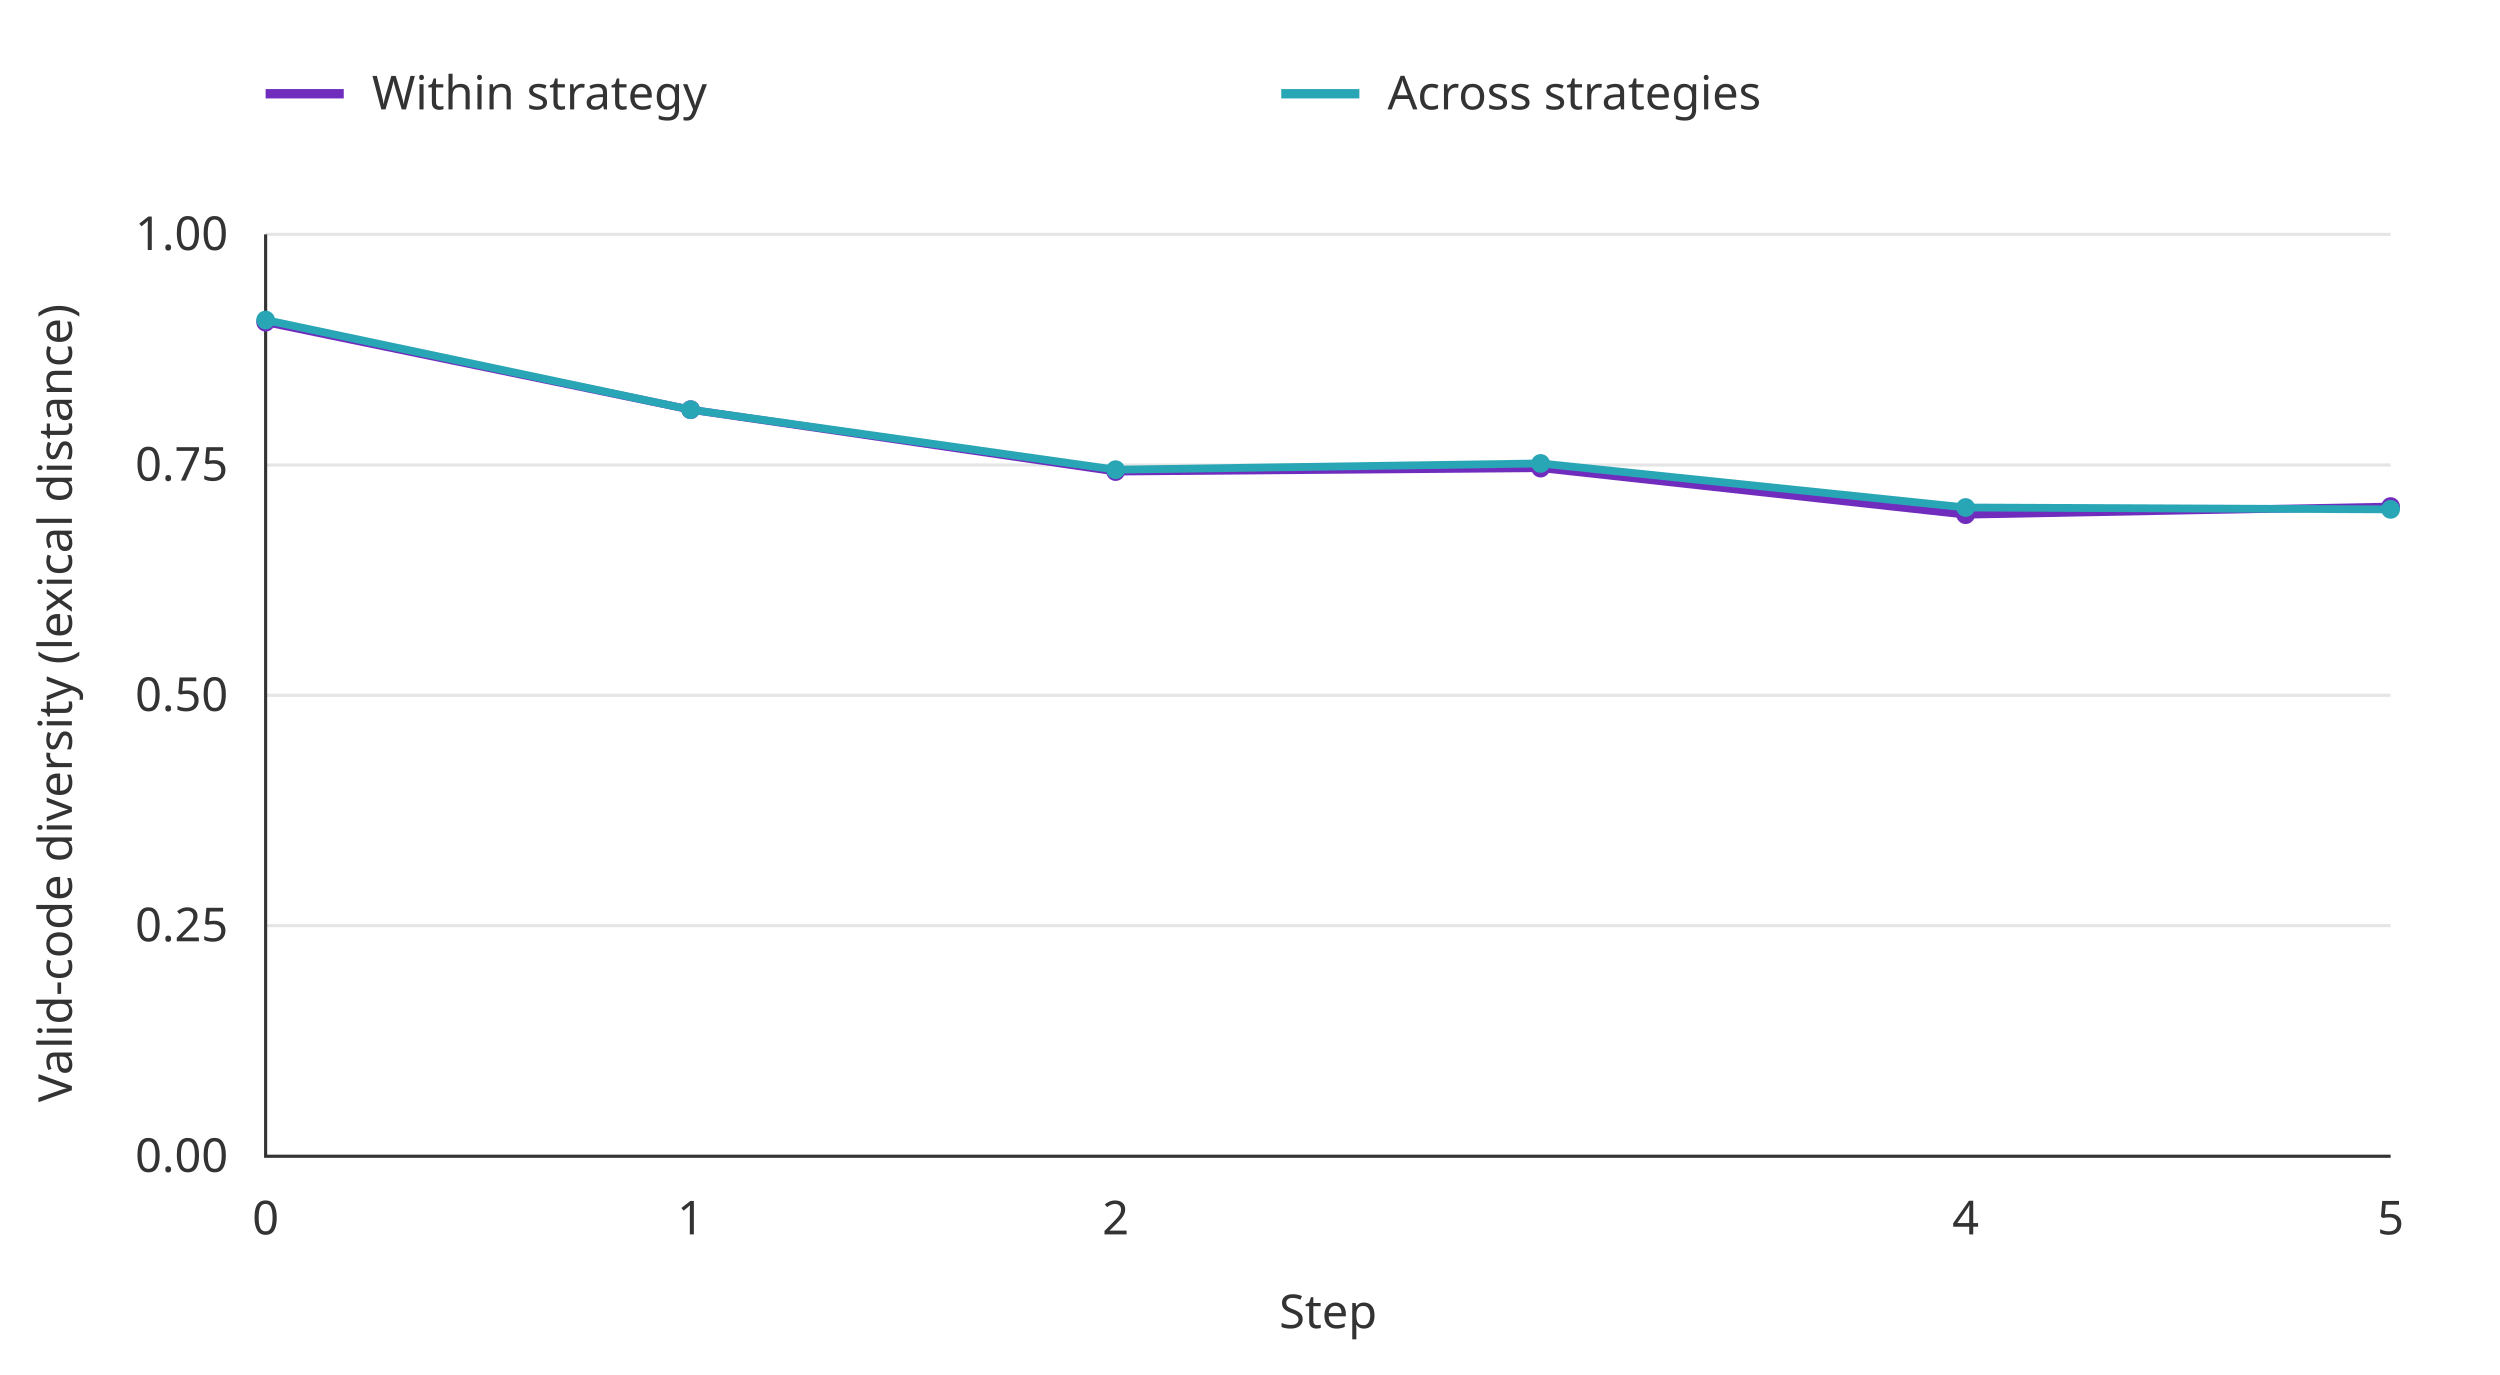
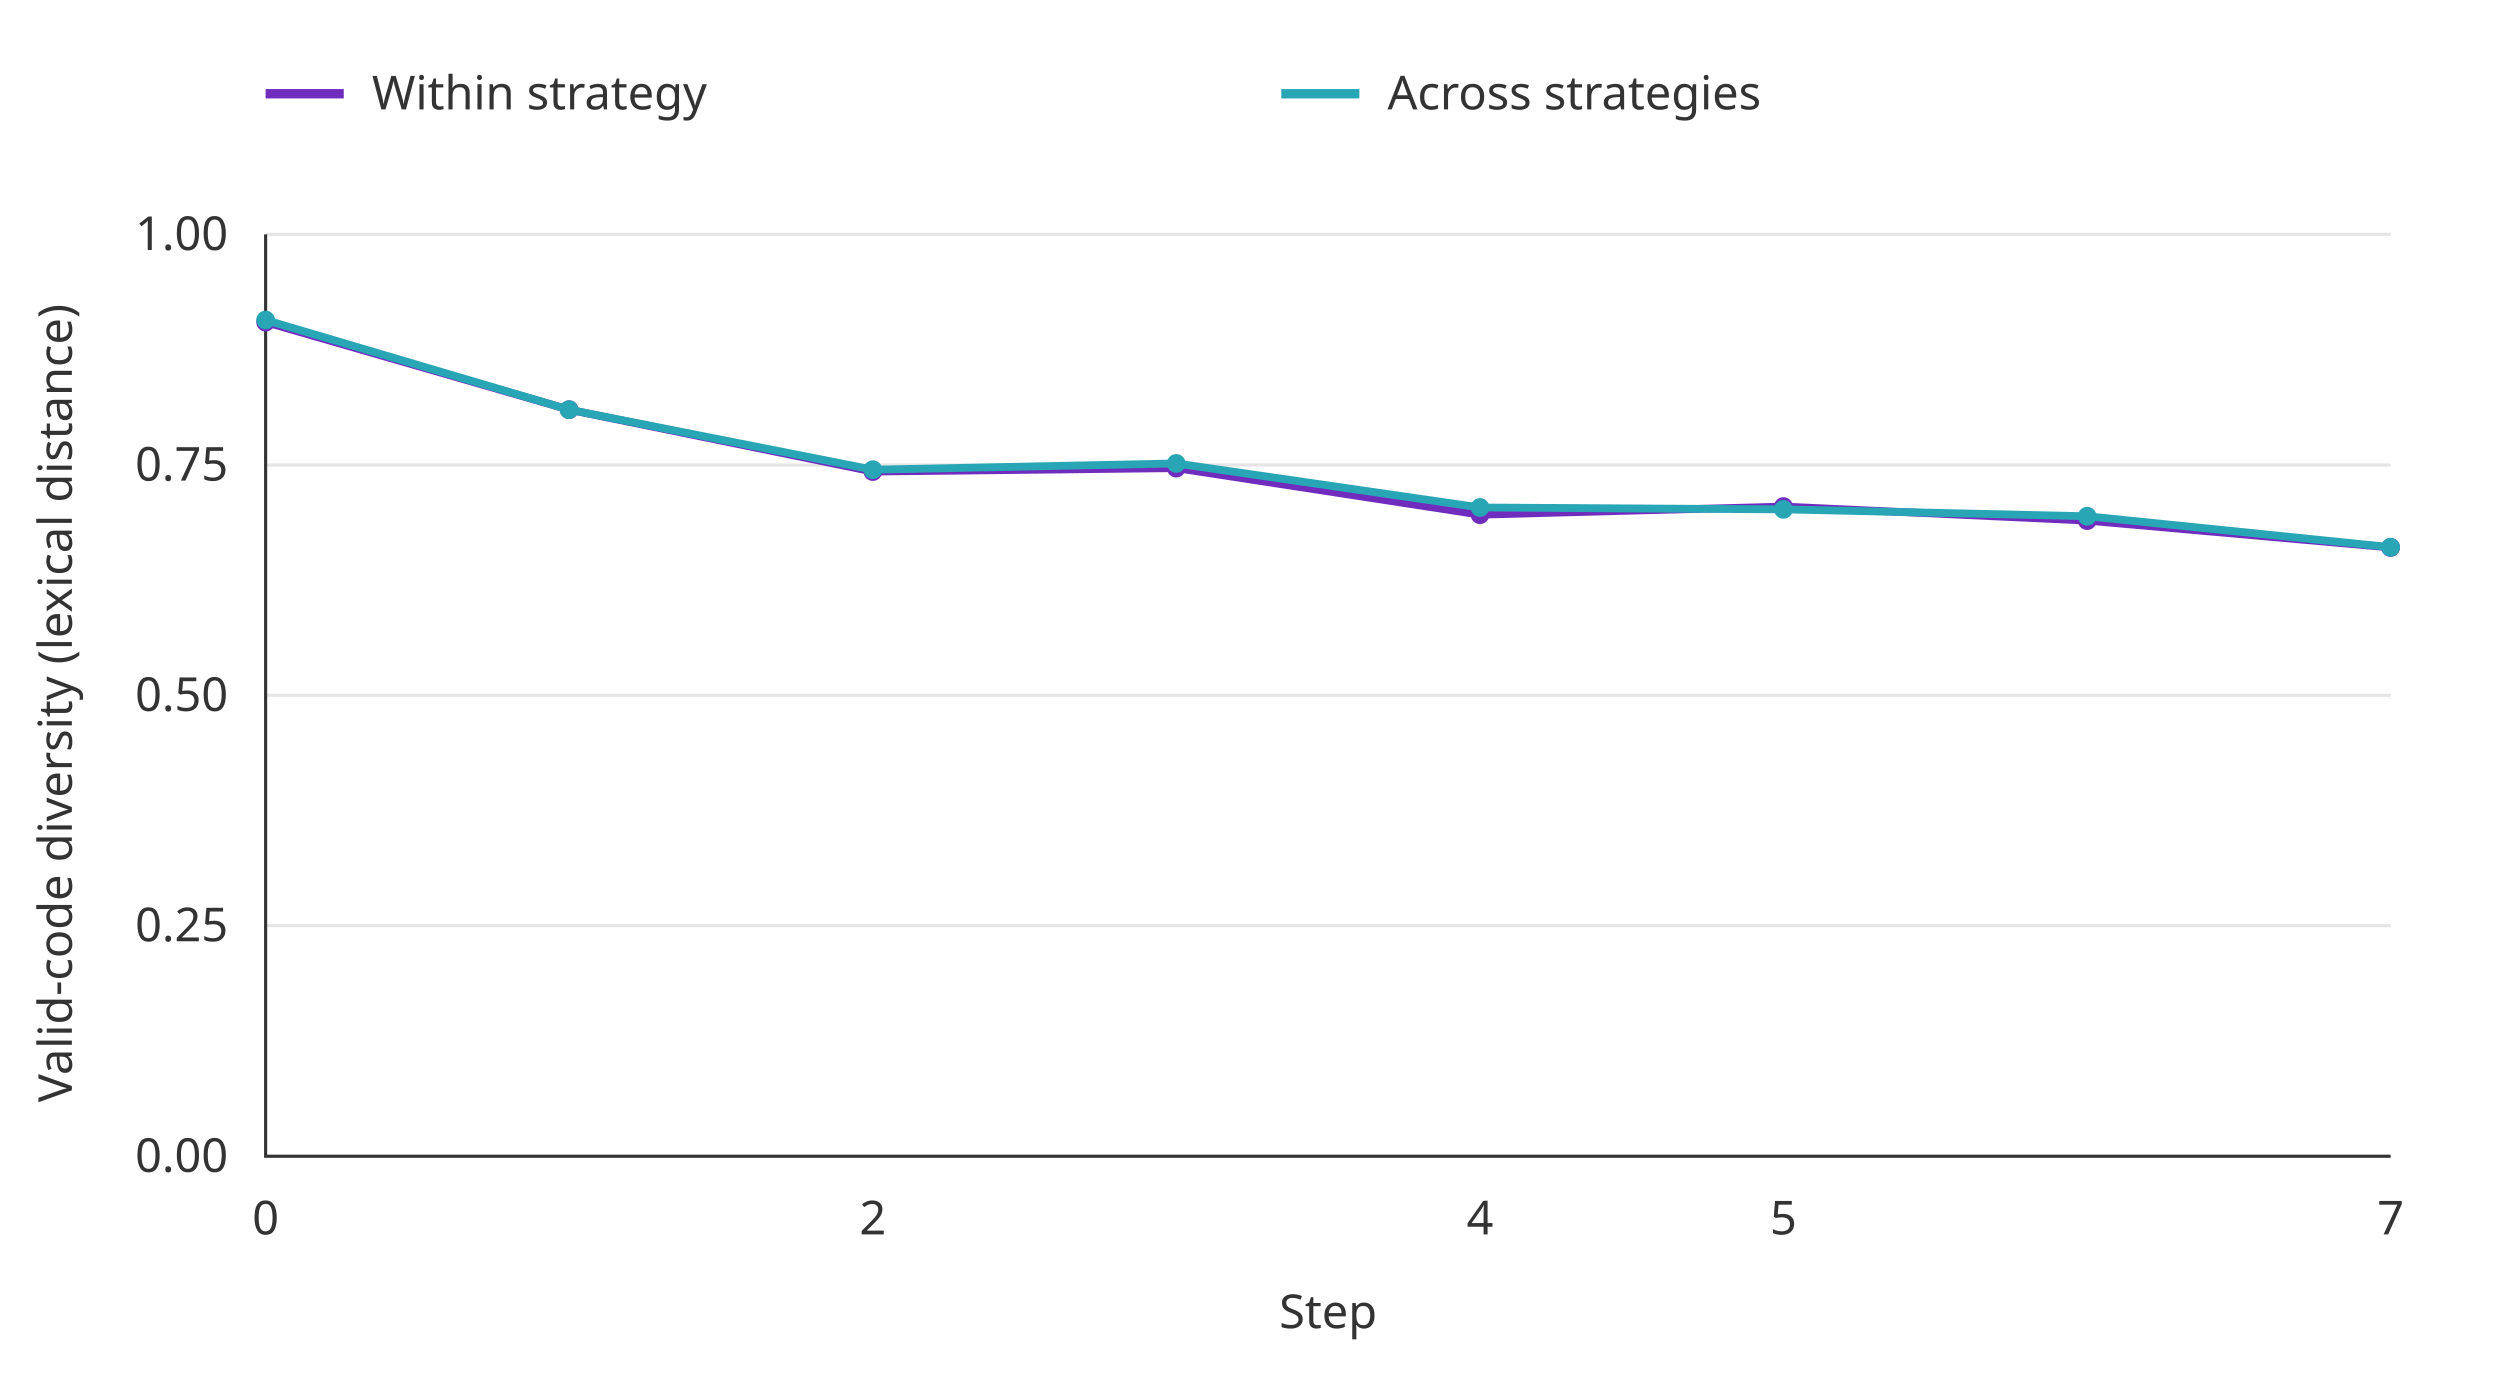
<svg xmlns="http://www.w3.org/2000/svg" width="800" height="440" viewBox="0 0 800 440">
  <rect width="100%" height="100%" fill="white" />
  <g font-family="sans-serif" font-size="15" fill="#333">
    <path d="M85,370.0 H765" stroke="#e5e5e5" />
    <text x="73" y="375.0" text-anchor="end">0.00</text>
    <path d="M85,296.2 H765" stroke="#e5e5e5" />
    <text x="73" y="301.2" text-anchor="end">0.25</text>
    <path d="M85,222.5 H765" stroke="#e5e5e5" />
    <text x="73" y="227.5" text-anchor="end">0.50</text>
    <path d="M85,148.8 H765" stroke="#e5e5e5" />
    <text x="73" y="153.8" text-anchor="end">0.75</text>
    <path d="M85,75.0 H765" stroke="#e5e5e5" />
    <text x="73" y="80.0" text-anchor="end">1.00</text>
    <text x="85.0" y="395" text-anchor="middle">0</text>
-     <text x="221.0" y="395" text-anchor="middle">1</text>
-     <text x="357.0" y="395" text-anchor="middle">2</text>
-     <text x="629.0" y="395" text-anchor="middle">4</text>
-     <text x="765.0" y="395" text-anchor="middle">5</text>
+     <text x="279.3" y="395" text-anchor="middle">2</text>
+     <text x="473.6" y="395" text-anchor="middle">4</text>
+     <text x="570.7" y="395" text-anchor="middle">5</text>
+     <text x="765.0" y="395" text-anchor="middle">7</text>
    <path d="M85,75 V370 H765" fill="none" stroke="#333" />
    <text x="425" y="425" text-anchor="middle">Step</text>
    <text transform="translate(23,225) rotate(-90)" text-anchor="middle">Valid-code diversity (lexical distance)</text>
    <path d="M85,30 h25" stroke="#702dbd" stroke-width="3" />
    <text x="119" y="35">Within strategy</text>
    <circle cx="85.0" cy="103.1" r="3" fill="#702dbd" />
-     <circle cx="221.0" cy="131.1" r="3" fill="#702dbd" />
-     <circle cx="357.0" cy="150.9" r="3" fill="#702dbd" />
-     <circle cx="493.0" cy="149.8" r="3" fill="#702dbd" />
-     <circle cx="629.0" cy="164.7" r="3" fill="#702dbd" />
-     <circle cx="765.0" cy="162.1" r="3" fill="#702dbd" />
-     <polyline points="85.0,103.1 221.0,131.1 357.0,150.9 493.0,149.8 629.0,164.7 765.0,162.1" fill="none" stroke="#702dbd" stroke-width="2.5" />
+     <circle cx="182.1" cy="131.1" r="3" fill="#702dbd" />
+     <circle cx="279.3" cy="150.9" r="3" fill="#702dbd" />
+     <circle cx="376.4" cy="149.8" r="3" fill="#702dbd" />
+     <circle cx="473.6" cy="164.7" r="3" fill="#702dbd" />
+     <circle cx="570.7" cy="162.1" r="3" fill="#702dbd" />
+     <circle cx="667.9" cy="166.6" r="3" fill="#702dbd" />
+     <circle cx="765.0" cy="175.2" r="3" fill="#702dbd" />
+     <polyline points="85.0,103.1 182.1,131.1 279.3,150.9 376.4,149.8 473.6,164.7 570.7,162.1 667.9,166.6 765.0,175.2" fill="none" stroke="#702dbd" stroke-width="2.5" />
    <path d="M410,30 h25" stroke="#29a6b6" stroke-width="3" />
    <text x="444" y="35">Across strategies</text>
    <circle cx="85.0" cy="102.4" r="3" fill="#29a6b6" />
-     <circle cx="221.0" cy="131.1" r="3" fill="#29a6b6" />
-     <circle cx="357.0" cy="150.3" r="3" fill="#29a6b6" />
-     <circle cx="493.0" cy="148.3" r="3" fill="#29a6b6" />
-     <circle cx="629.0" cy="162.4" r="3" fill="#29a6b6" />
-     <circle cx="765.0" cy="163.0" r="3" fill="#29a6b6" />
-     <polyline points="85.0,102.4 221.0,131.1 357.0,150.3 493.0,148.3 629.0,162.4 765.0,163.0" fill="none" stroke="#29a6b6" stroke-width="2.5" />
+     <circle cx="182.1" cy="131.1" r="3" fill="#29a6b6" />
+     <circle cx="279.3" cy="150.3" r="3" fill="#29a6b6" />
+     <circle cx="376.4" cy="148.3" r="3" fill="#29a6b6" />
+     <circle cx="473.6" cy="162.4" r="3" fill="#29a6b6" />
+     <circle cx="570.7" cy="163.0" r="3" fill="#29a6b6" />
+     <circle cx="667.9" cy="165.2" r="3" fill="#29a6b6" />
+     <circle cx="765.0" cy="175.1" r="3" fill="#29a6b6" />
+     <polyline points="85.0,102.4 182.1,131.1 279.3,150.3 376.4,148.3 473.6,162.4 570.7,163.0 667.9,165.2 765.0,175.1" fill="none" stroke="#29a6b6" stroke-width="2.5" />
  </g>
</svg>
